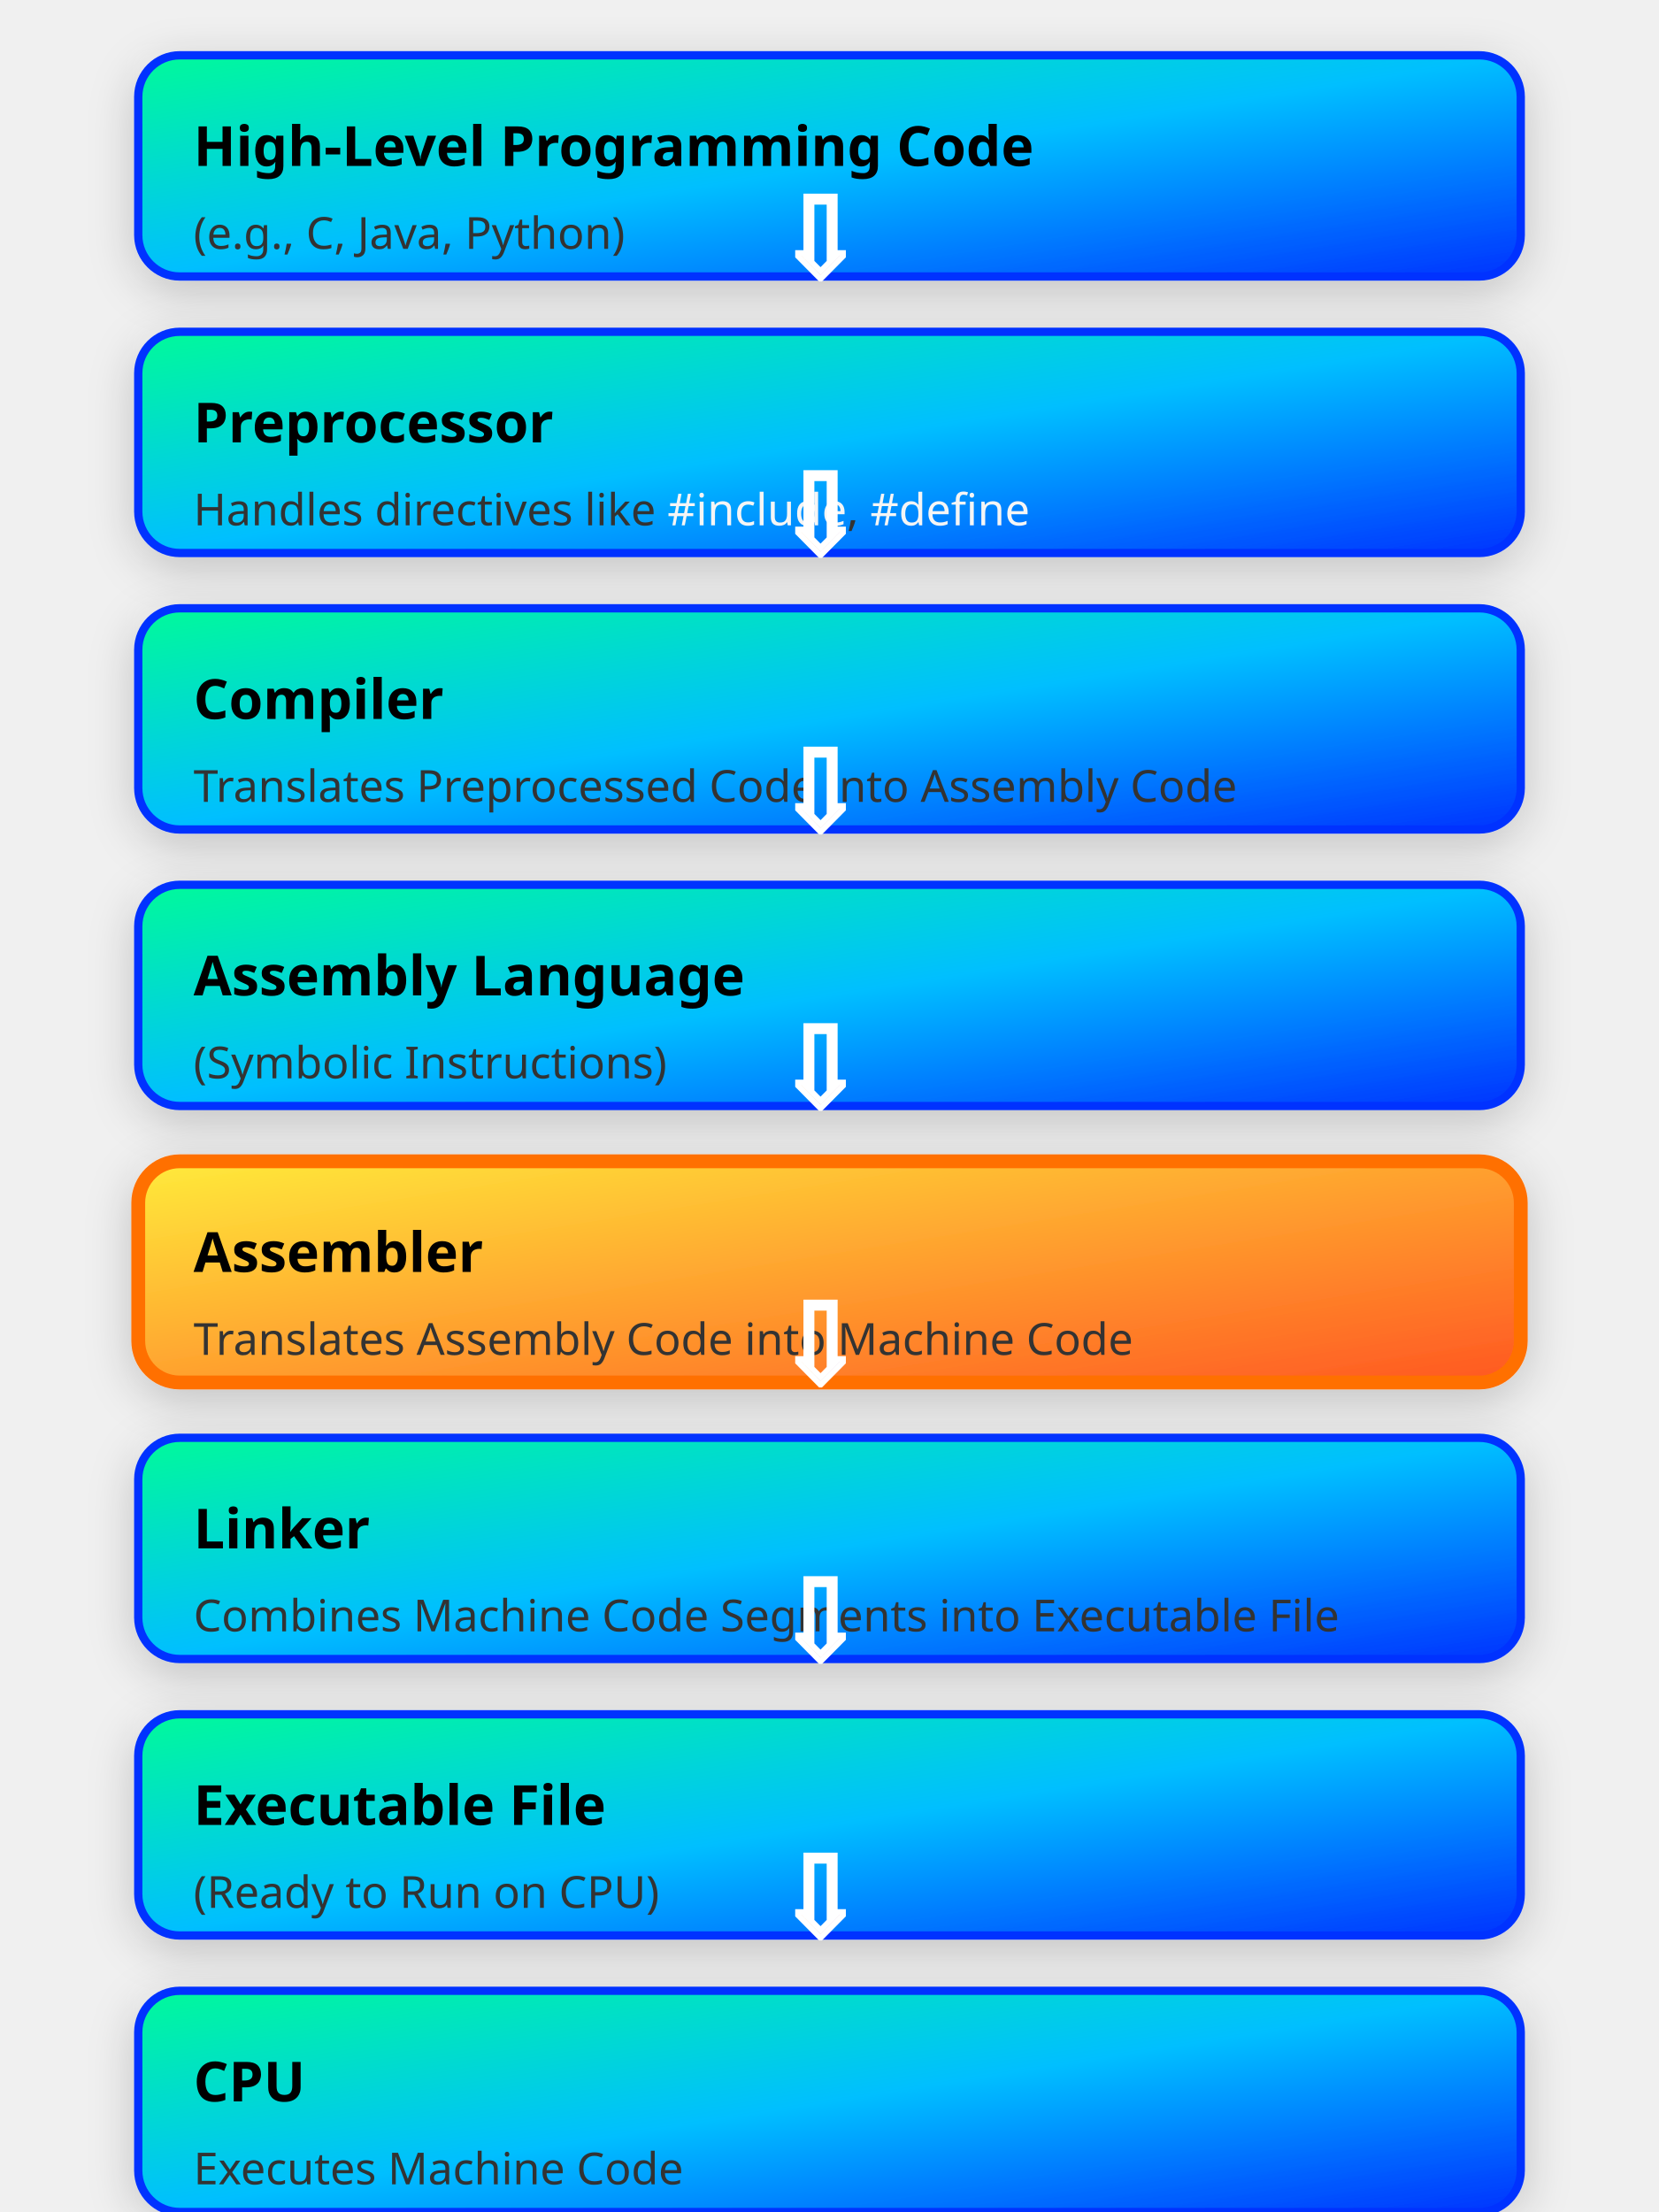
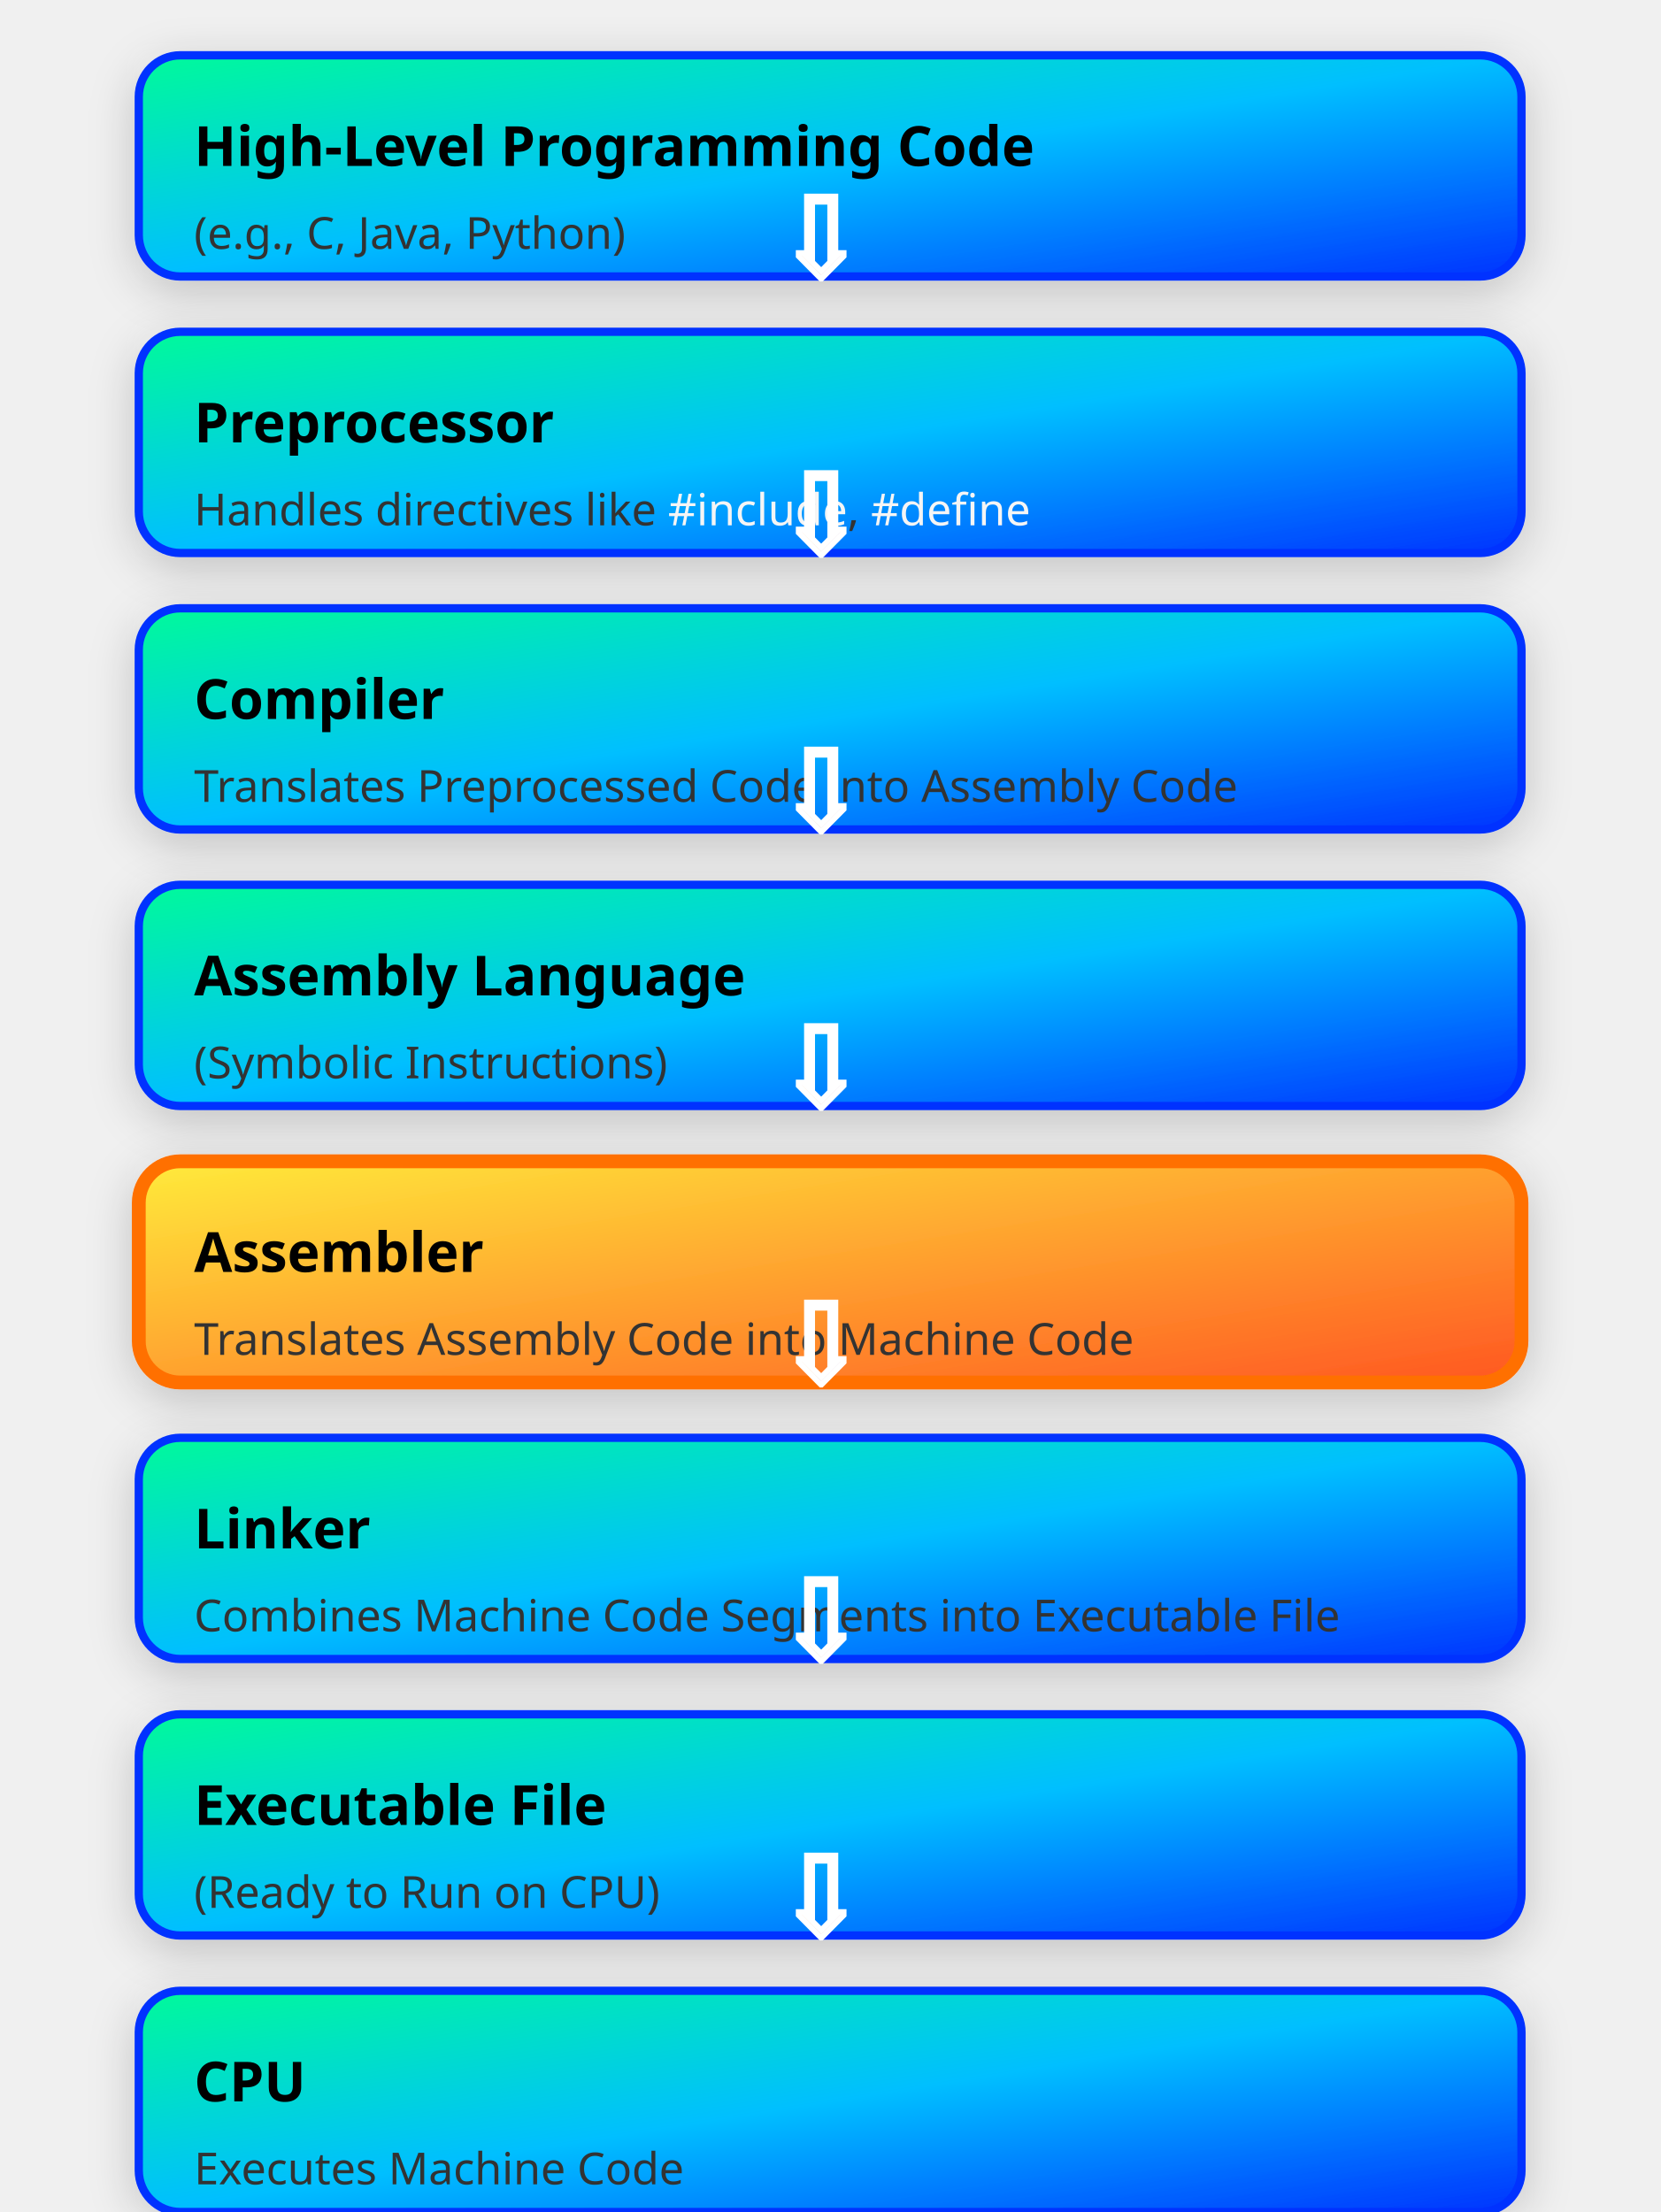
- <svg xmlns="http://www.w3.org/2000/svg" width="600" height="800" viewBox="0 0 600 800">
+ <svg xmlns="http://www.w3.org/2000/svg" width="400" height="533" viewBox="0 0 600 800">
  <style>
    .box {
      stroke-width: 3;
      filter: drop-shadow(0 4px 8px rgba(0,0,0,0.2));
      rx: 15; /* Rounded corners */
      ry: 15; /* Rounded corners */
      fill: url(#boxGradient); /* Gradient color scheme */
      stroke: #0033FF; /* Dark blue stroke */
    }
    .highlight {
      fill: url(#highlightGradient); /* New gradient for Assembler box */
      stroke: #ff6f00; /* Orange outline for emphasis */
      stroke-width: 5; /* Thicker stroke */
      rx: 15;
      ry: 15;
    }
    .reflection {
      fill: rgba(255, 255, 255, 0.4);
      filter: blur(3px);
    }
    .text {
      font-size: 16px;
      fill: #333;
      font-family: 'Segoe UI', Tahoma, Geneva, Verdana, sans-serif;
    }
    .title {
      font-size: 20px;
      font-weight: bold;
      font-family: 'Segoe UI', Tahoma, Geneva, Verdana, sans-serif;
    }
    .arrow {
      font-size: 40px; /* Larger size */
      fill: url(#arrowGradient); /* Gradient color for arrows */
      stroke-width: 2;
      stroke: #fff; /* White stroke for contrast */
    }
    .arrow-animation {
      animation: moveArrow 2s linear infinite;
    }
    @keyframes moveArrow {
      0% { transform: translateY(0); opacity: 1; }
      50% { opacity: 1; }
      100% { transform: translateY(80px); opacity: 0; }
    }
    .watermark {
      font-size: 12px;
      fill: #888;
      text-anchor: middle;
      font-family: 'Segoe UI', Tahoma, Geneva, Verdana, sans-serif;
    }
  </style>
  <defs>
    <linearGradient id="boxGradient" x1="0%" y1="0%" x2="100%" y2="100%">
      <stop offset="0%" style="stop-color:#00FA9A;stop-opacity:1" />
      <stop offset="50%" style="stop-color:#00BFFF;stop-opacity:1" />
      <stop offset="100%" style="stop-color:#0033FF;stop-opacity:1" />
    </linearGradient>
    <linearGradient id="highlightGradient" x1="0%" y1="0%" x2="100%" y2="100%">
      <stop offset="0%" style="stop-color:#FFEB3B;stop-opacity:1" />
      <stop offset="100%" style="stop-color:#FF5722;stop-opacity:1" />
    </linearGradient>
    <linearGradient id="arrowGradient" x1="0%" y1="0%" x2="100%" y2="100%">
      <stop offset="0%" style="stop-color:#FF4081;stop-opacity:1" />
      <stop offset="50%" style="stop-color:#FF9800;stop-opacity:1" />
      <stop offset="100%" style="stop-color:#7C4DFF;stop-opacity:1" />
    </linearGradient>
  </defs>
  <rect x="50" y="20" width="500" height="80" class="reflection" />
  <rect x="50" y="120" width="500" height="80" class="reflection" />
  <rect x="50" y="220" width="500" height="80" class="reflection" />
  <rect x="50" y="320" width="500" height="80" class="reflection" />
  <rect x="50" y="420" width="500" height="80" class="reflection" />
  <rect x="50" y="520" width="500" height="80" class="reflection" />
  <rect x="50" y="620" width="500" height="80" class="reflection" />
  <rect x="50" y="720" width="500" height="80" class="reflection" />
  <rect x="50" y="20" width="500" height="80" class="box" />
  <text x="70" y="60" class="title">High-Level Programming Code</text>
  <text x="70" y="90" class="text">(e.g., C, Java, Python)</text>
  <rect x="50" y="120" width="500" height="80" class="box" />
  <text x="70" y="160" class="title">Preprocessor</text>
  <text x="70" y="190" class="text">Handles directives like <tspan fill="#f5f5f5">#include</tspan>, <tspan fill="#f5f5f5">#define</tspan>
  </text>
  <rect x="50" y="220" width="500" height="80" class="box" />
  <text x="70" y="260" class="title">Compiler</text>
  <text x="70" y="290" class="text">Translates Preprocessed Code into Assembly Code</text>
  <rect x="50" y="320" width="500" height="80" class="box" />
  <text x="70" y="360" class="title">Assembly Language</text>
  <text x="70" y="390" class="text">(Symbolic Instructions)</text>
  <rect x="50" y="420" width="500" height="80" class="box highlight" />
  <text x="70" y="460" class="title">Assembler</text>
  <text x="70" y="490" class="text">Translates Assembly Code into Machine Code</text>
  <rect x="50" y="520" width="500" height="80" class="box" />
  <text x="70" y="560" class="title">Linker</text>
  <text x="70" y="590" class="text">Combines Machine Code Segments into Executable File</text>
  <rect x="50" y="620" width="500" height="80" class="box" />
  <text x="70" y="660" class="title">Executable File</text>
  <text x="70" y="690" class="text">(Ready to Run on CPU)</text>
  <rect x="50" y="720" width="500" height="80" class="box" />
  <text x="70" y="760" class="title">CPU</text>
  <text x="70" y="790" class="text">Executes Machine Code</text>
  <text x="280" y="100" class="arrow arrow-animation">⇩</text>
  <text x="280" y="200" class="arrow arrow-animation">⇩</text>
  <text x="280" y="300" class="arrow arrow-animation">⇩</text>
  <text x="280" y="400" class="arrow arrow-animation">⇩</text>
  <text x="280" y="500" class="arrow arrow-animation">⇩</text>
  <text x="280" y="600" class="arrow arrow-animation">⇩</text>
  <text x="280" y="700" class="arrow arrow-animation">⇩</text>
</svg>
